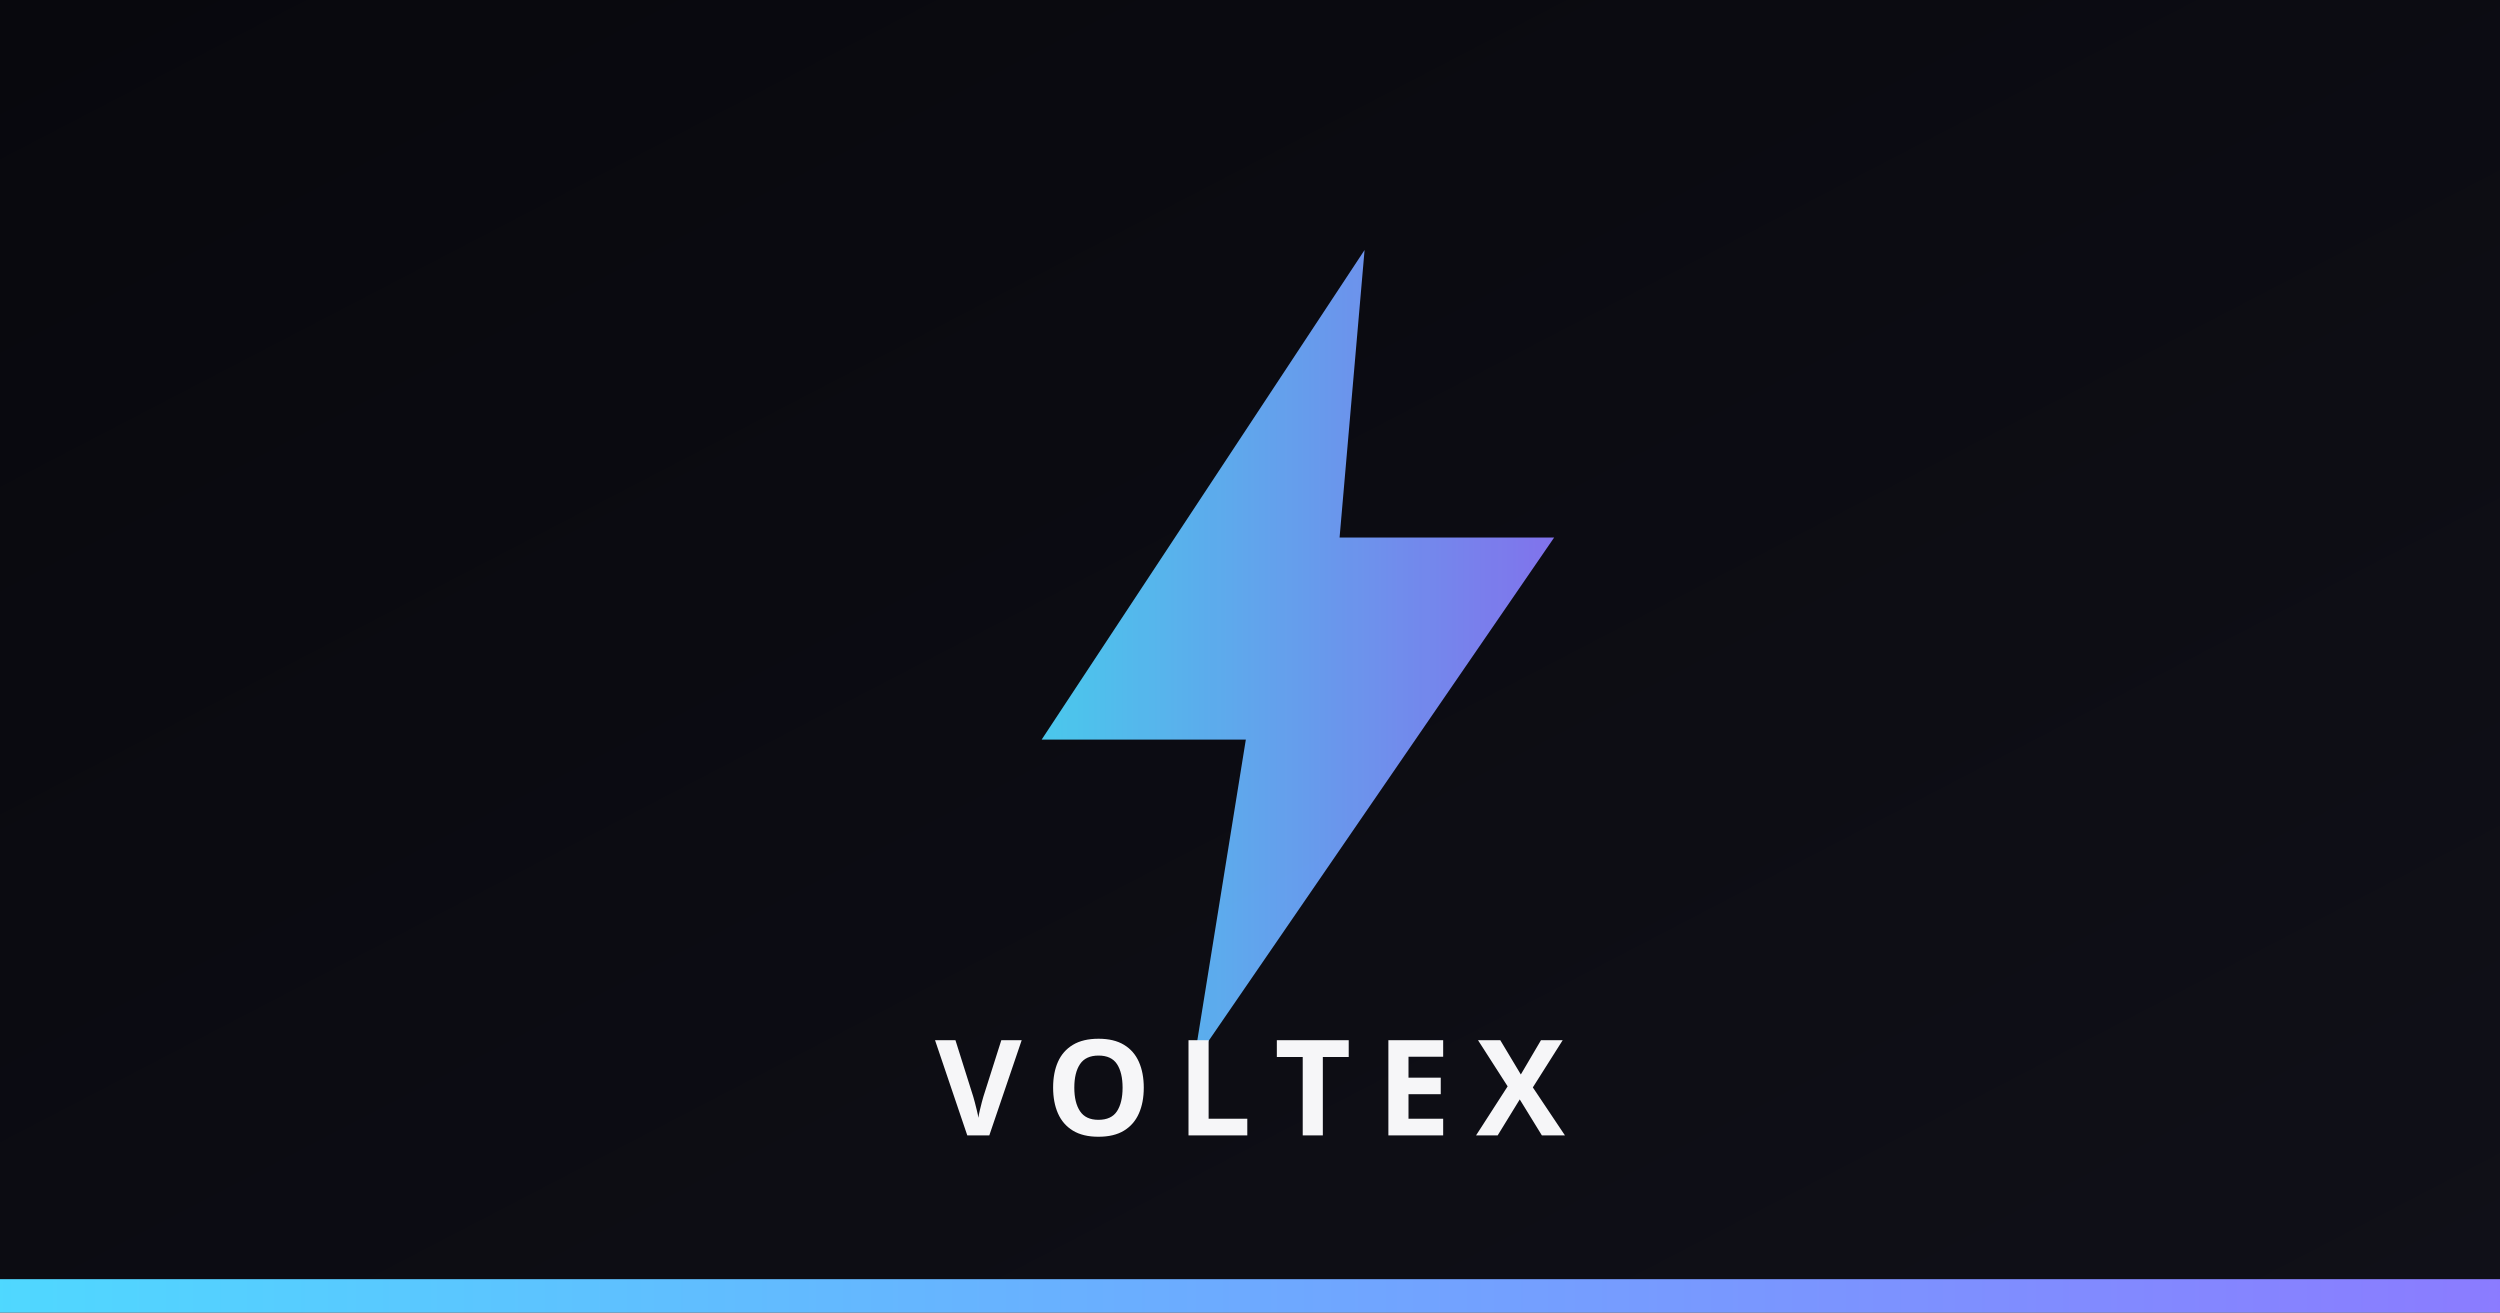
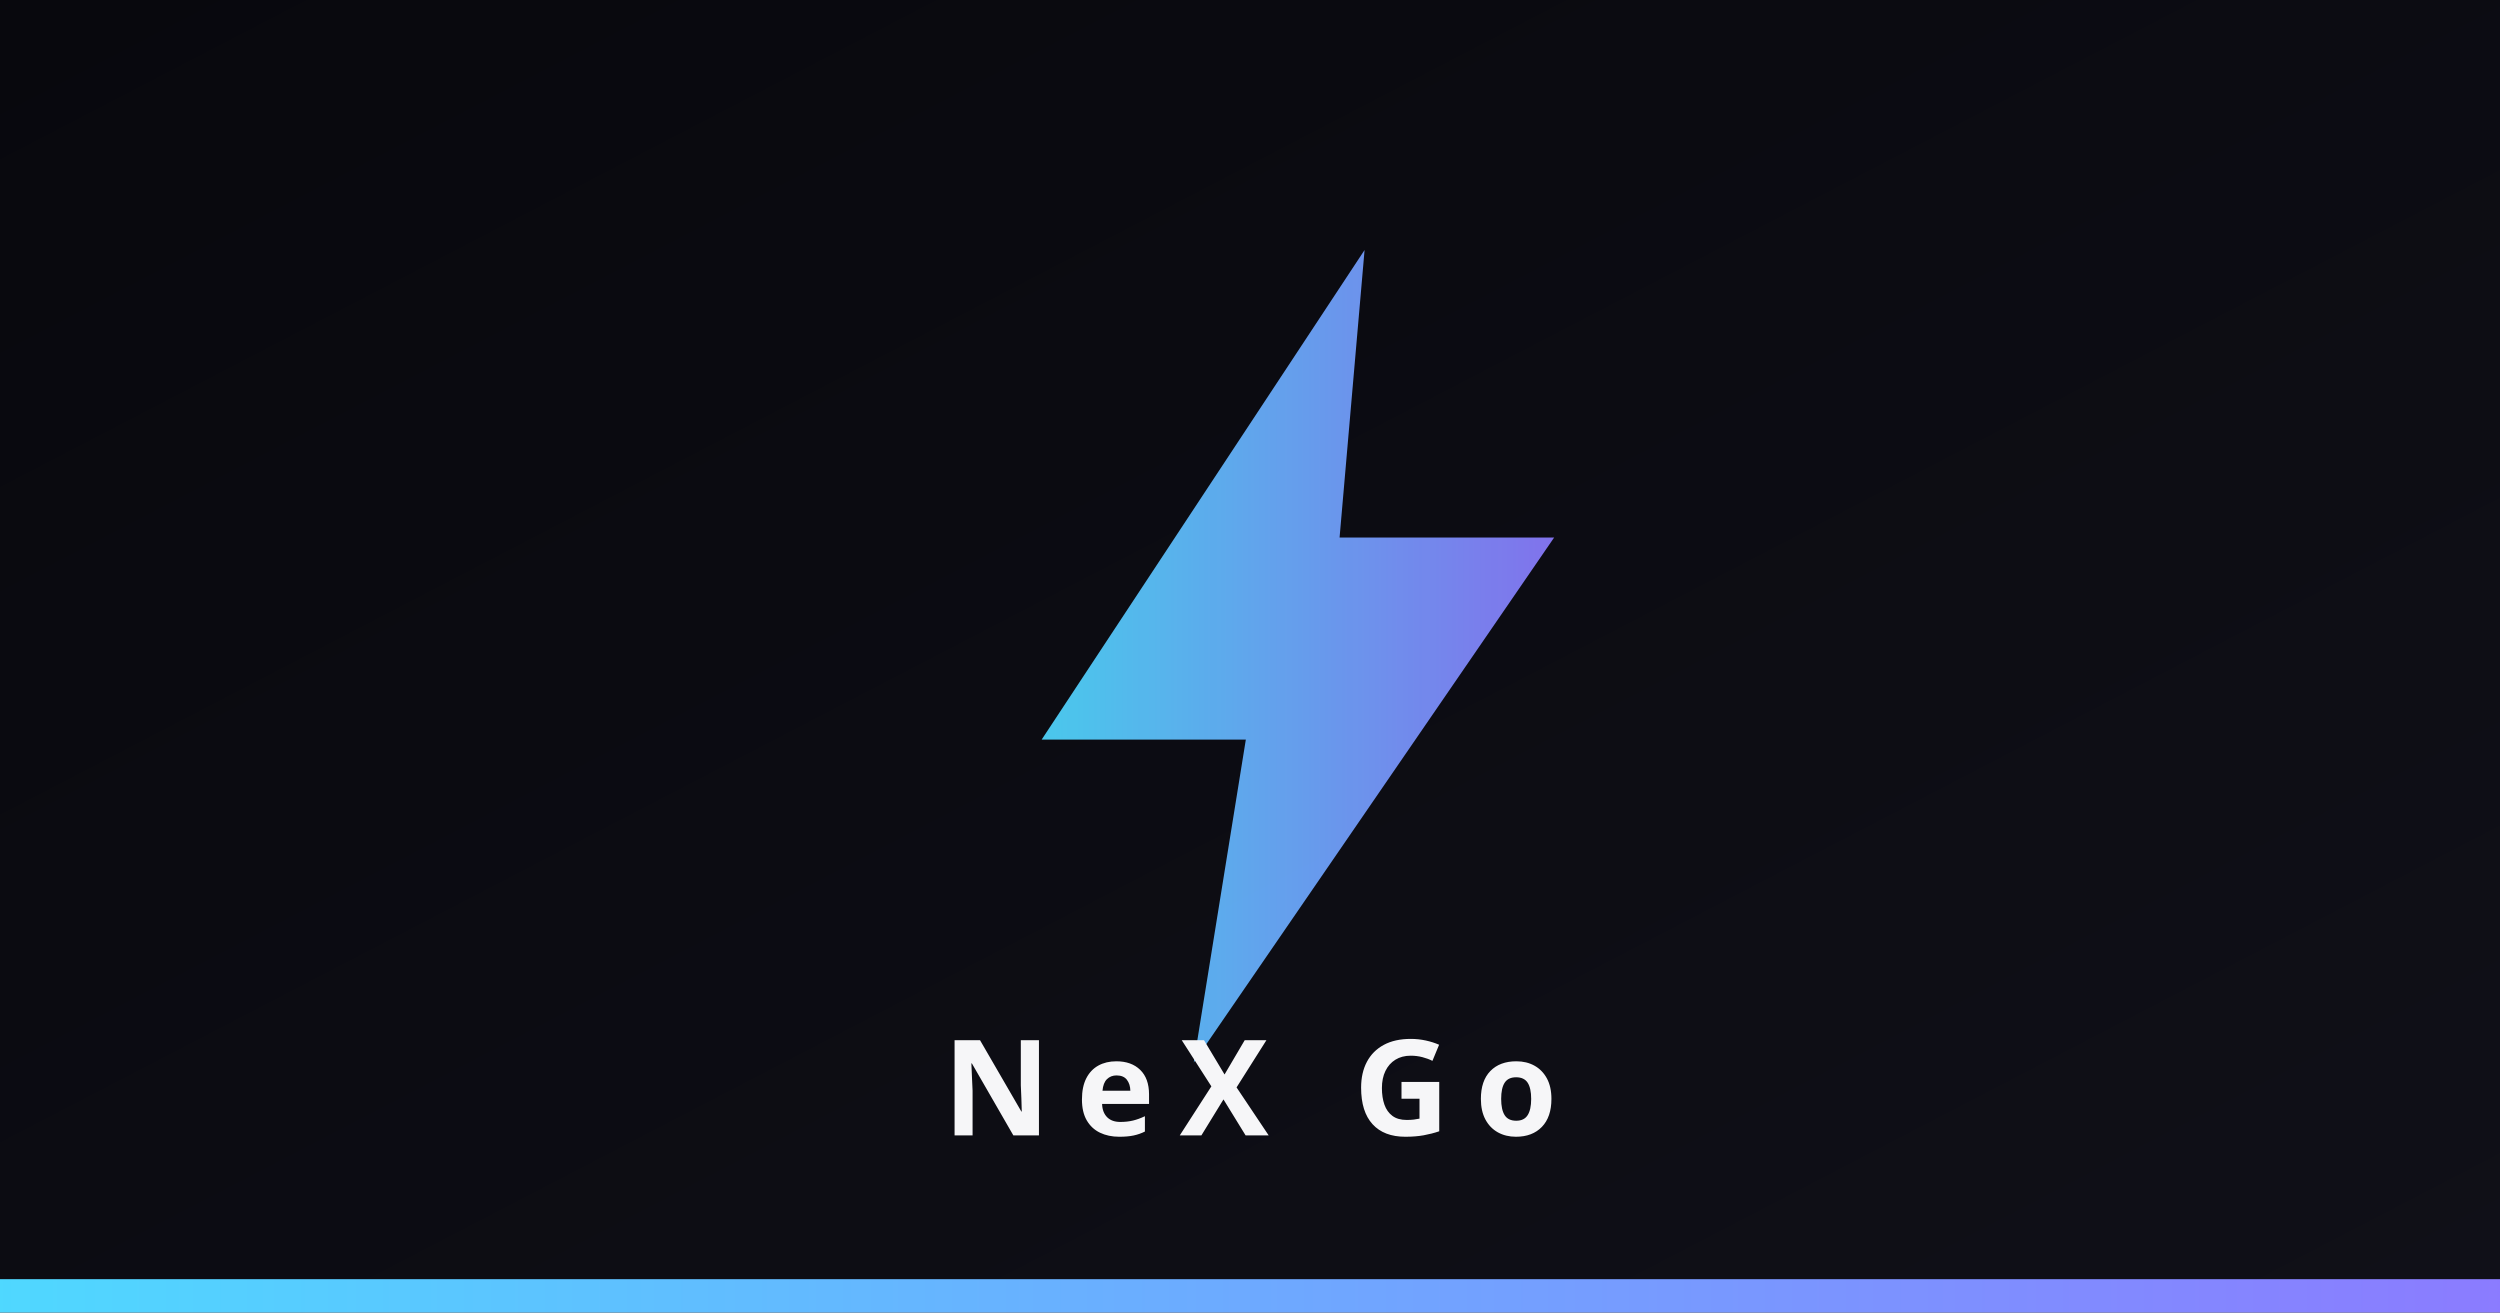
- <svg xmlns="http://www.w3.org/2000/svg" width="1200" height="630" viewBox="0 0 1200 630" role="img" aria-label="VOLTEX — اسکوتر برقی پریمیوم">
+ <svg xmlns="http://www.w3.org/2000/svg" width="1200" height="630" viewBox="0 0 1200 630" role="img" aria-label="NeX Go — اسکوتر برقی پریمیوم">
  <defs>
    <linearGradient id="bg" x1="0" y1="0" x2="1" y2="1">
      <stop offset="0" stop-color="#08080d" />
      <stop offset="1" stop-color="#101018" />
    </linearGradient>
    <linearGradient id="accent" x1="0" y1="0" x2="1" y2="0">
      <stop offset="0" stop-color="#4fd8ff" />
      <stop offset="1" stop-color="#8b7bff" />
    </linearGradient>
  </defs>
  <rect width="1200" height="630" fill="url(#bg)" />
  <path d="M655 120 500 355h98l-25 155 173-252h-103l12-138z" fill="url(#accent)" opacity="0.92" />
-   <text x="600" y="545" text-anchor="middle" font-family="Segoe UI, Tahoma, sans-serif" font-size="64" font-weight="800" letter-spacing="12" fill="#f6f6f8">VOLTEX</text>
+   <text x="600" y="545" text-anchor="middle" font-family="Segoe UI, Tahoma, sans-serif" font-size="64" font-weight="800" letter-spacing="12" fill="#f6f6f8">NeX Go</text>
  <rect x="0" y="614" width="1200" height="16" fill="url(#accent)" />
</svg>
